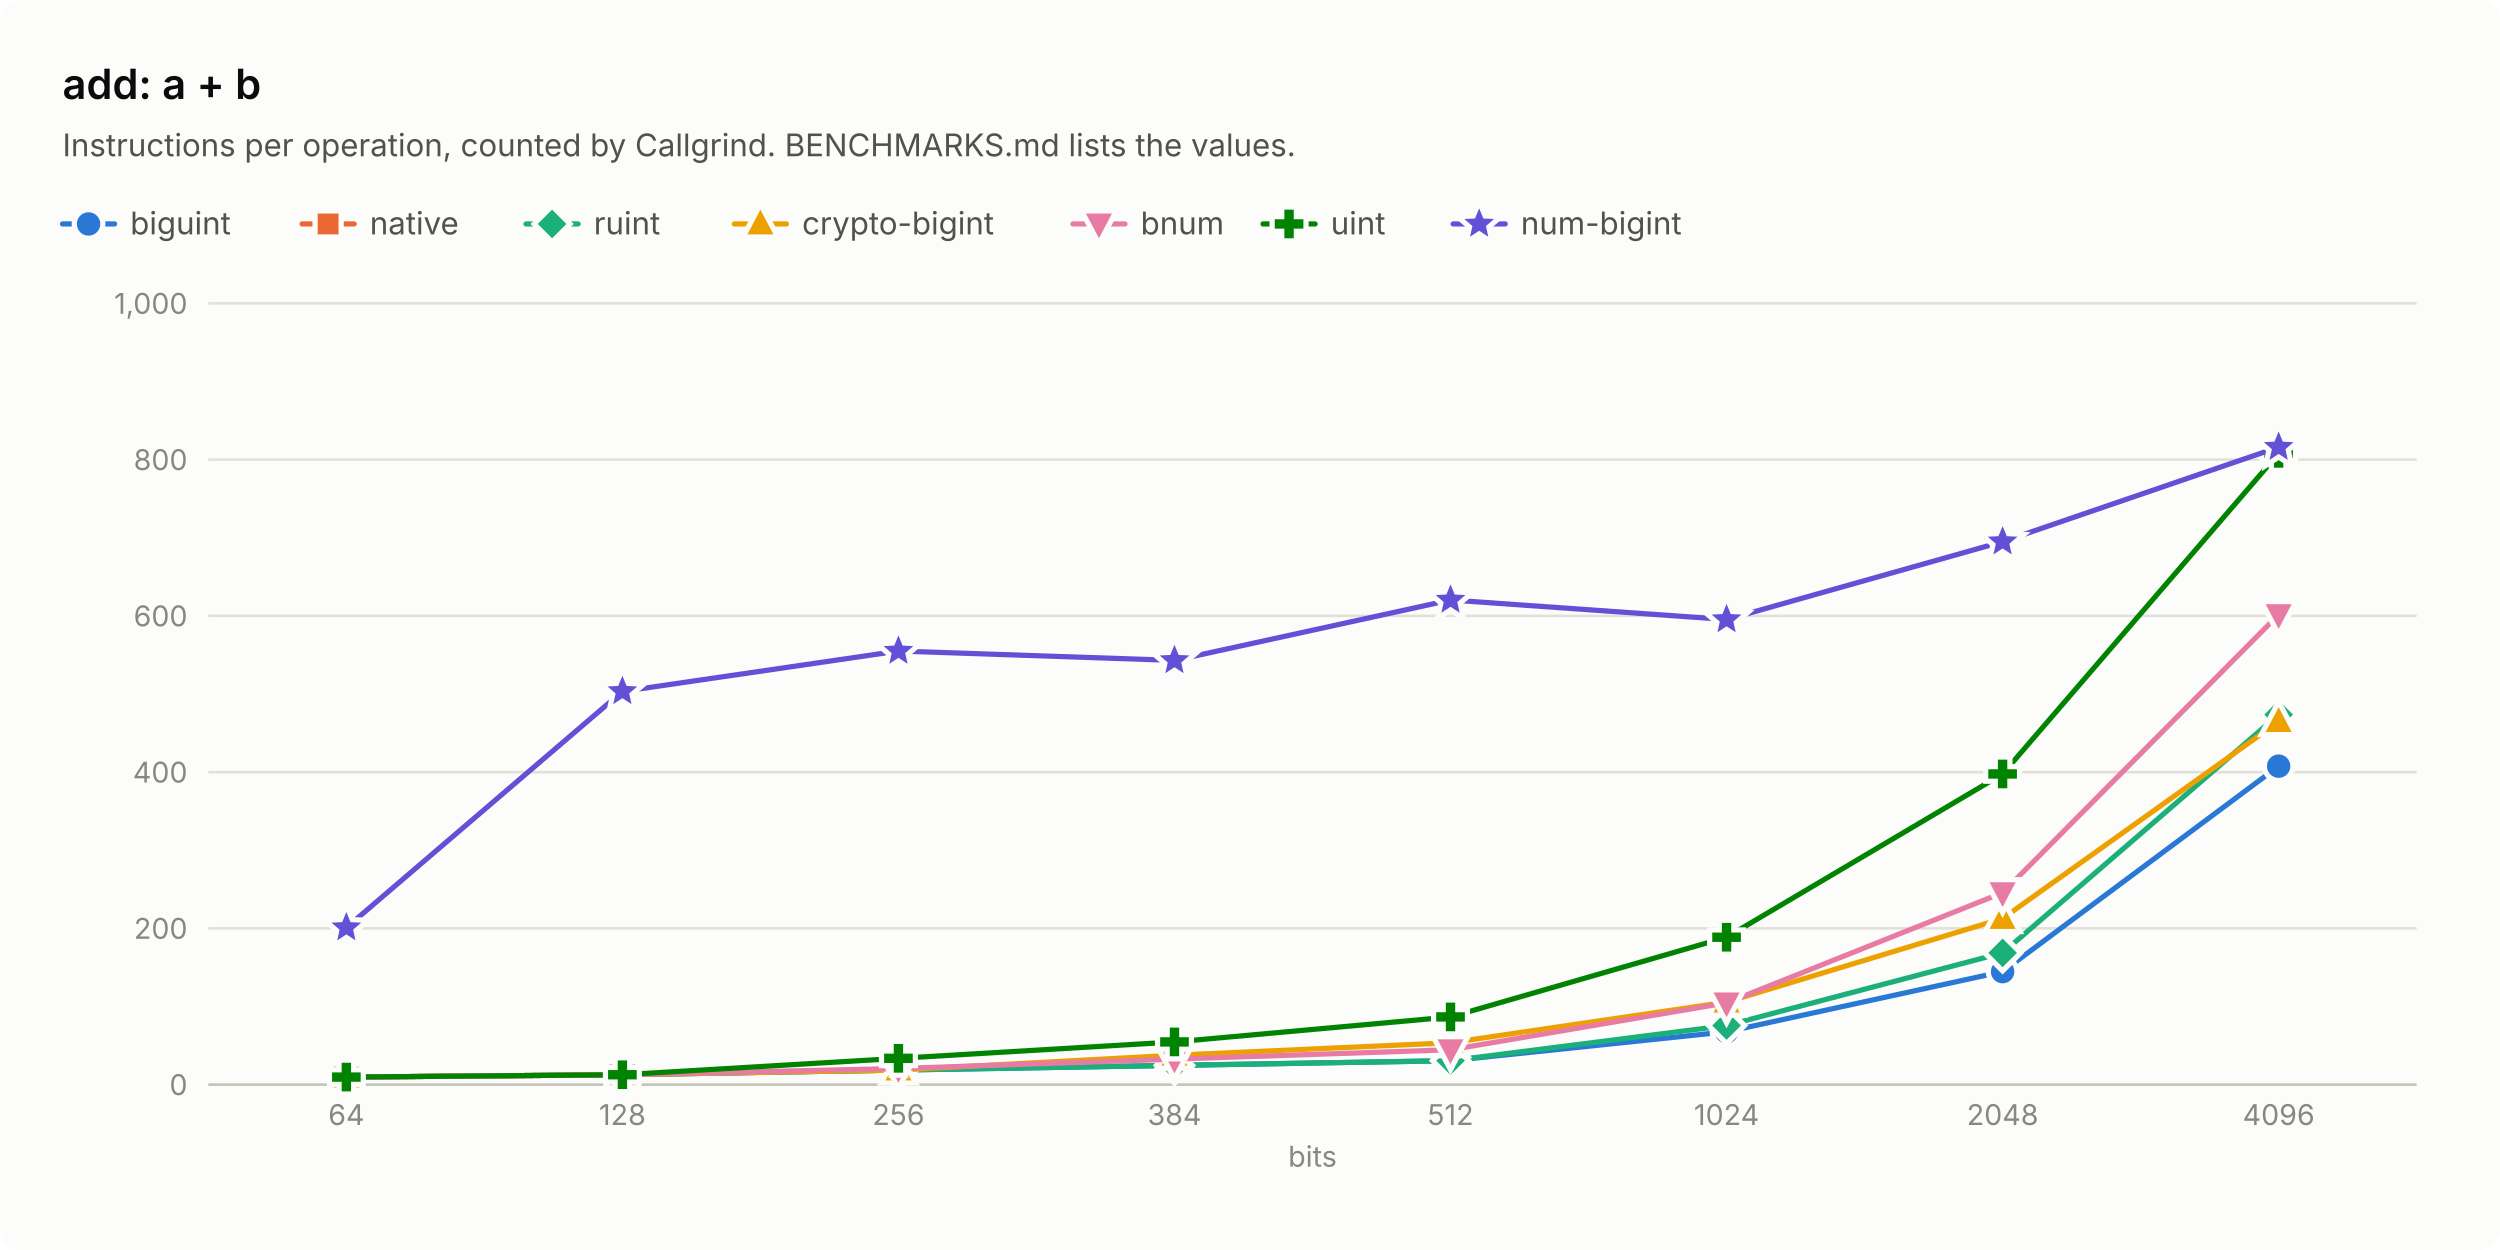
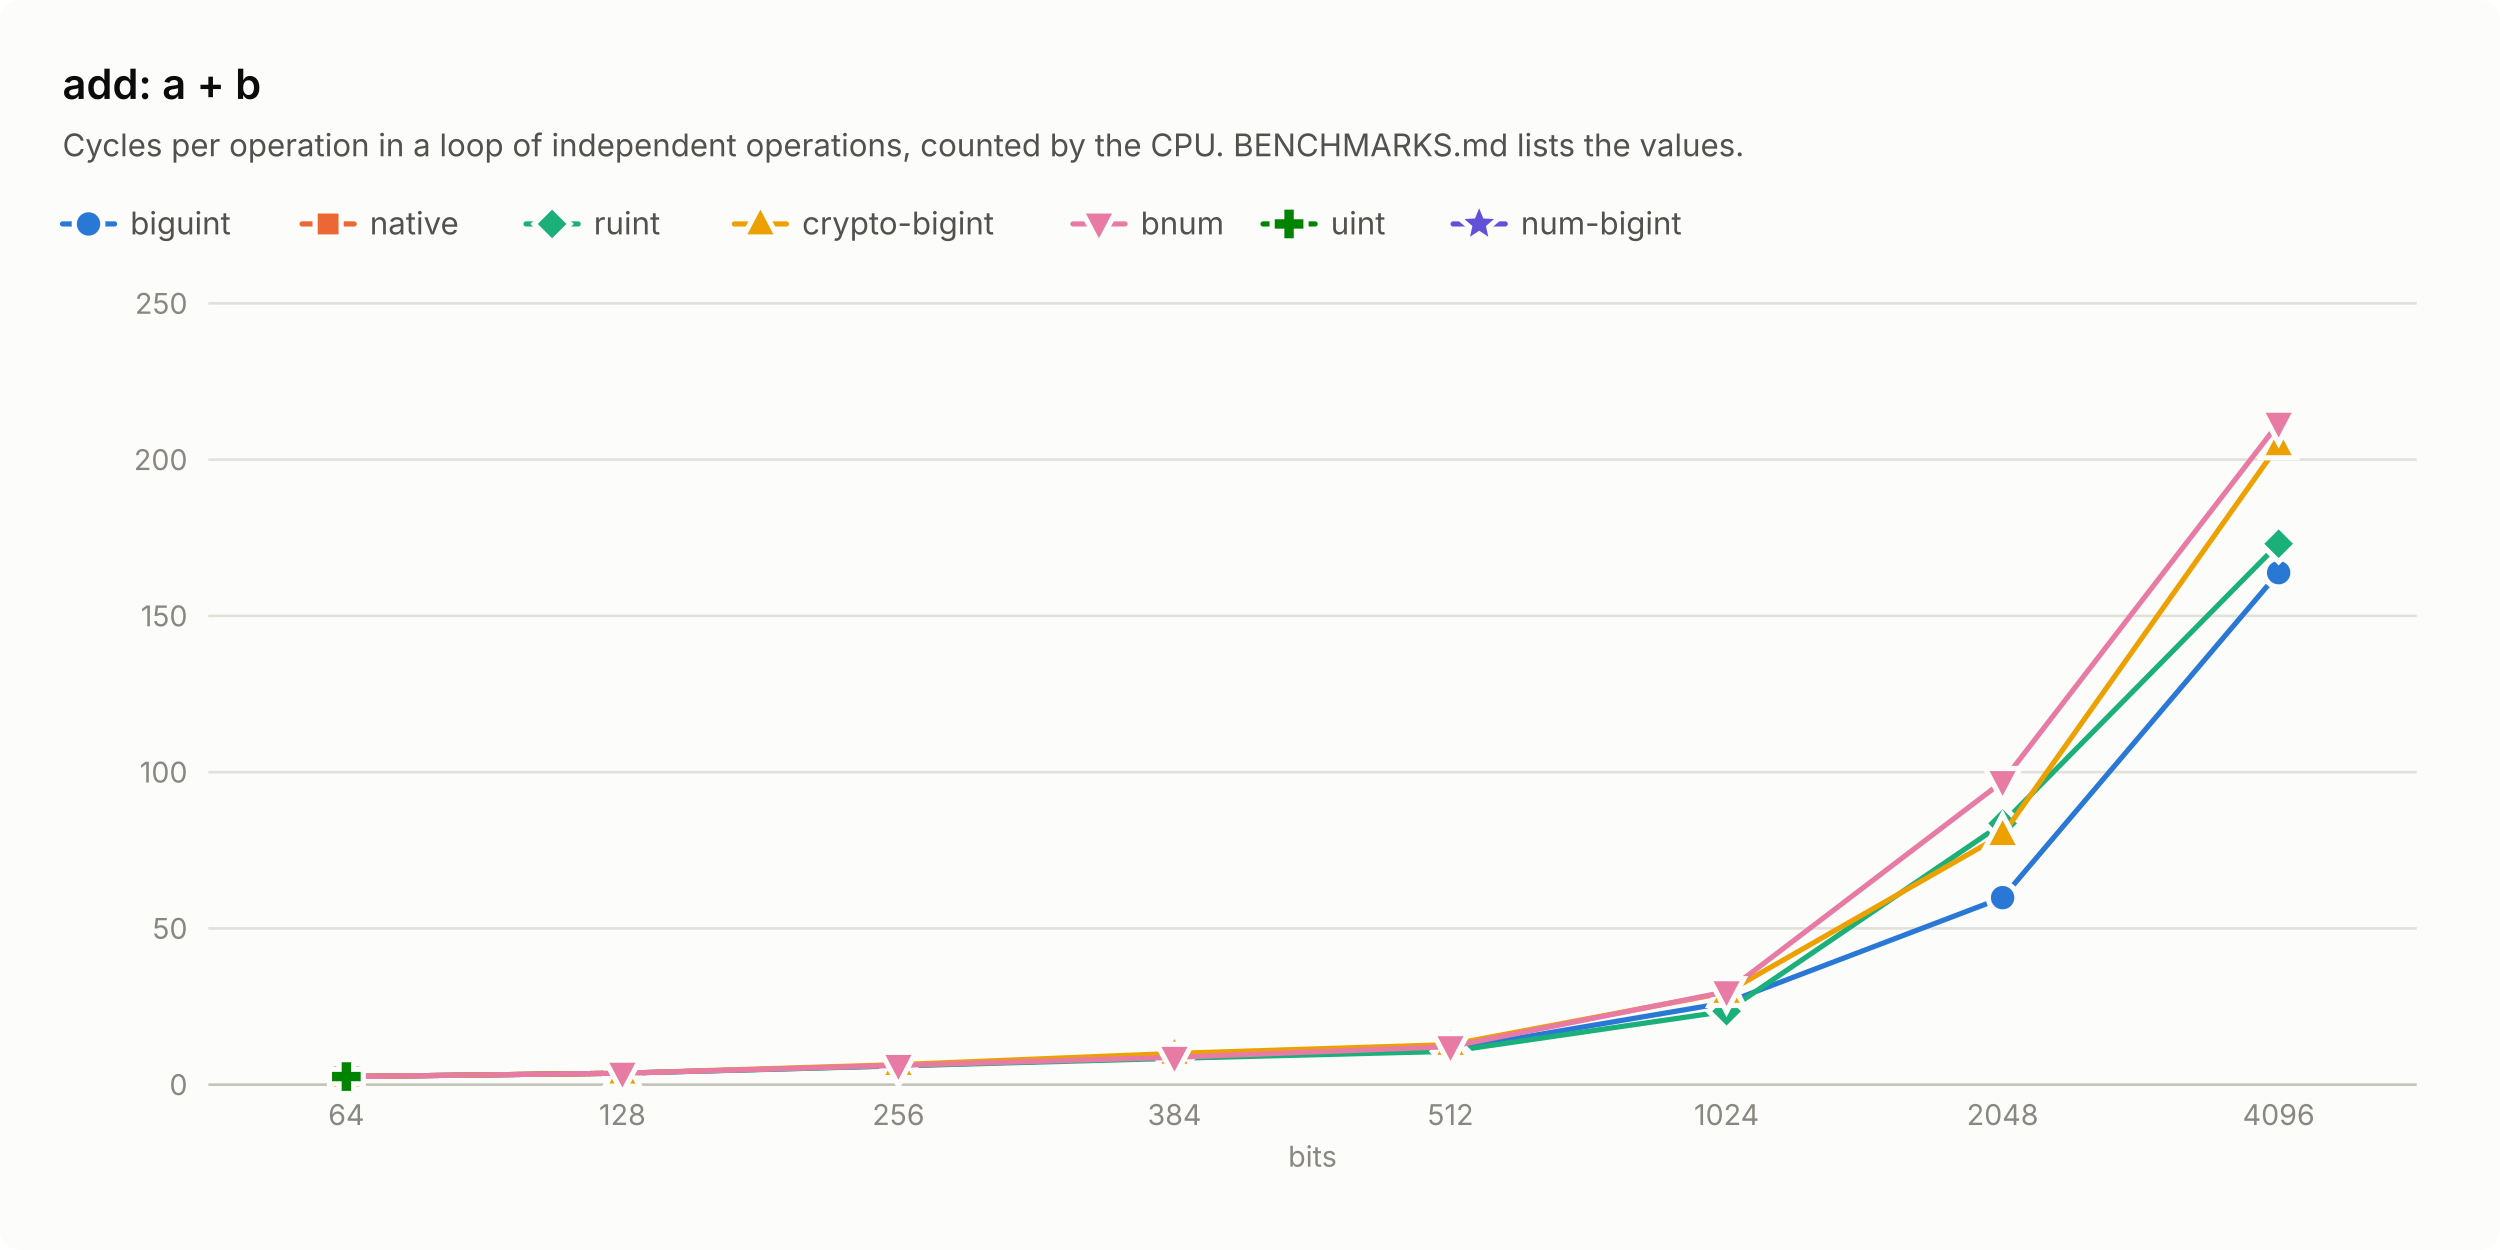
<svg xmlns="http://www.w3.org/2000/svg" width="960" height="480" viewBox="0 0 960 480" role="img" aria-labelledby="title description">
  <style>.grid,.axis{stroke-width:1}.title{font:600 16px system-ui, -apple-system, "Segoe UI", sans-serif}.subtitle,.legend{font:12px system-ui, -apple-system, "Segoe UI", sans-serif}.tick{font:11px system-ui, -apple-system, "Segoe UI", sans-serif;font-variant-numeric:tabular-nums}.line{fill:none;stroke-width:2;stroke-linejoin:round;stroke-linecap:round}.marker{stroke-width:4;paint-order:stroke}.surface{fill:#fcfcfb}.grid{stroke:#e1e0d9}.axis{stroke:#c3c2b7}.title{fill:#0b0b0b}.subtitle,.legend{fill:#52514e}.tick{fill:#898781}.marker{stroke:#fcfcfb}.c0 .line{stroke:#2a78d6}.c0 .marker{fill:#2a78d6}.c1 .line{stroke:#eb6834}.c1 .marker{fill:#eb6834}.c2 .line{stroke:#1baf7a}.c2 .marker{fill:#1baf7a}.c3 .line{stroke:#eda100}.c3 .marker{fill:#eda100}.c4 .line{stroke:#e87ba4}.c4 .marker{fill:#e87ba4}.c5 .line{stroke:#008300}.c5 .marker{fill:#008300}.c6 .line{stroke:#6250d6}.c6 .marker{fill:#6250d6}@media (prefers-color-scheme: dark){.surface{fill:#1a1a19}.grid{stroke:#2c2c2a}.axis{stroke:#383835}.title{fill:#f0efec}.subtitle,.legend{fill:#c3c2b7}.tick{fill:#898781}.marker{stroke:#1a1a19}.c0 .line{stroke:#3987e5}.c0 .marker{fill:#3987e5}.c1 .line{stroke:#d95926}.c1 .marker{fill:#d95926}.c2 .line{stroke:#199e70}.c2 .marker{fill:#199e70}.c3 .line{stroke:#c98500}.c3 .marker{fill:#c98500}.c4 .line{stroke:#d55181}.c4 .marker{fill:#d55181}.c5 .line{stroke:#008300}.c5 .marker{fill:#008300}.c6 .line{stroke:#9085e9}.c6 .marker{fill:#9085e9}}</style>
  <rect class="surface" width="960" height="480" rx="8" />
  <text class="title" x="24" y="38">add: a + b</text>
-   <text class="subtitle" x="24" y="60">Instructions per operation, counted by Callgrind. BENCHMARKS.md lists the values.</text>
+   <text class="subtitle" x="24" y="60">Cycles per operation in a loop of independent operations, counted by the CPU. BENCHMARKS.md lists the values.</text>
  <g class="c0">
    <path class="line" d="M24,86h20" />
    <path class="marker" transform="translate(34,86)" d="M0,-4.5A4.5,4.5 0 1 1 0,4.5A4.5,4.5 0 1 1 0,-4.5Z" />
  </g>
  <text class="legend" x="50" y="90">biguint</text>
  <g class="c1">
    <path class="line" d="M116,86h20" />
    <path class="marker" transform="translate(126,86)" d="M-4,-4H4V4H-4Z" />
  </g>
  <text class="legend" x="142" y="90">native</text>
  <g class="c2">
    <path class="line" d="M202,86h20" />
    <path class="marker" transform="translate(212,86)" d="M0,-5.5L5.5,0L0,5.5L-5.5,0Z" />
  </g>
  <text class="legend" x="228" y="90">ruint</text>
  <g class="c3">
    <path class="line" d="M282,86h20" />
    <path class="marker" transform="translate(292,86)" d="M0,-5.5L5,4H-5Z" />
  </g>
  <text class="legend" x="308" y="90">crypto-bigint</text>
  <g class="c4">
    <path class="line" d="M412,86h20" />
    <path class="marker" transform="translate(422,86)" d="M0,5.5L5,-4H-5Z" />
  </g>
  <text class="legend" x="438" y="90">bnum</text>
  <g class="c5">
    <path class="line" d="M485,86h20" />
    <path class="marker" transform="translate(495,86)" d="M-1.8,-5.5H1.8V-1.8H5.5V1.8H1.8V5.5H-1.8V1.8H-5.5V-1.8H-1.8Z" />
  </g>
  <text class="legend" x="511" y="90">uint</text>
  <g class="c6">
    <path class="line" d="M558,86h20" />
    <path class="marker" transform="translate(568,86)" d="M0,-6L1.6,-2.1L5.7,-1.9L2.6,0.8L3.5,4.9L0,2.6L-3.5,4.9L-2.6,0.8L-5.7,-1.9L-1.6,-2.1Z" />
  </g>
  <text class="legend" x="584" y="90">num-bigint</text>
  <text class="tick" x="72" y="420.5" text-anchor="end">0</text>
  <path class="grid" d="M80,356.5H928" />
-   <text class="tick" x="72" y="360.5" text-anchor="end">200</text>
+   <text class="tick" x="72" y="360.5" text-anchor="end">50</text>
  <path class="grid" d="M80,296.5H928" />
-   <text class="tick" x="72" y="300.5" text-anchor="end">400</text>
+   <text class="tick" x="72" y="300.5" text-anchor="end">100</text>
  <path class="grid" d="M80,236.5H928" />
-   <text class="tick" x="72" y="240.5" text-anchor="end">600</text>
+   <text class="tick" x="72" y="240.5" text-anchor="end">150</text>
  <path class="grid" d="M80,176.5H928" />
-   <text class="tick" x="72" y="180.5" text-anchor="end">800</text>
+   <text class="tick" x="72" y="180.5" text-anchor="end">200</text>
  <path class="grid" d="M80,116.5H928" />
-   <text class="tick" x="72" y="120.5" text-anchor="end">1,000</text>
+   <text class="tick" x="72" y="120.5" text-anchor="end">250</text>
  <path class="axis" d="M80,416.5H928" />
  <text class="tick" x="133.0" y="432" text-anchor="middle">64</text>
  <text class="tick" x="239.0" y="432" text-anchor="middle">128</text>
  <text class="tick" x="345.0" y="432" text-anchor="middle">256</text>
  <text class="tick" x="451.0" y="432" text-anchor="middle">384</text>
  <text class="tick" x="557.0" y="432" text-anchor="middle">512</text>
  <text class="tick" x="663.0" y="432" text-anchor="middle">1024</text>
  <text class="tick" x="769.0" y="432" text-anchor="middle">2048</text>
  <text class="tick" x="875.0" y="432" text-anchor="middle">4096</text>
  <text class="tick" x="504.0" y="448" text-anchor="middle">bits</text>
  <g class="c0">
-     <path class="line" d="M133.0,413.6L239.0,412.7L345.0,410.9L451.0,409.1L557.0,407.3L663.0,396.2L769.0,373.1L875.0,294.2" />
-     <path class="marker" transform="translate(133.0,413.6)" d="M0,-4.5A4.5,4.5 0 1 1 0,4.5A4.5,4.5 0 1 1 0,-4.5Z" />
-     <path class="marker" transform="translate(239.0,412.7)" d="M0,-4.5A4.5,4.5 0 1 1 0,4.5A4.5,4.5 0 1 1 0,-4.5Z" />
-     <path class="marker" transform="translate(345.0,410.9)" d="M0,-4.5A4.5,4.5 0 1 1 0,4.5A4.5,4.5 0 1 1 0,-4.5Z" />
-     <path class="marker" transform="translate(451.0,409.1)" d="M0,-4.5A4.5,4.5 0 1 1 0,4.5A4.5,4.5 0 1 1 0,-4.5Z" />
-     <path class="marker" transform="translate(557.0,407.3)" d="M0,-4.5A4.5,4.5 0 1 1 0,4.5A4.5,4.5 0 1 1 0,-4.5Z" />
-     <path class="marker" transform="translate(663.0,396.2)" d="M0,-4.5A4.5,4.5 0 1 1 0,4.5A4.5,4.5 0 1 1 0,-4.5Z" />
-     <path class="marker" transform="translate(769.0,373.1)" d="M0,-4.5A4.5,4.5 0 1 1 0,4.5A4.5,4.5 0 1 1 0,-4.5Z" />
-     <path class="marker" transform="translate(875.0,294.2)" d="M0,-4.5A4.5,4.5 0 1 1 0,4.5A4.5,4.5 0 1 1 0,-4.5Z" />
+     <path class="line" d="M133.0,413.4L239.0,412.1L345.0,409.2L451.0,406.0L557.0,403.0L663.0,385.0L769.0,344.7L875.0,219.9" />
+     <path class="marker" transform="translate(133.0,413.4)" d="M0,-4.5A4.5,4.5 0 1 1 0,4.5A4.5,4.5 0 1 1 0,-4.5Z" />
+     <path class="marker" transform="translate(239.0,412.1)" d="M0,-4.5A4.5,4.5 0 1 1 0,4.5A4.5,4.5 0 1 1 0,-4.5Z" />
+     <path class="marker" transform="translate(345.0,409.2)" d="M0,-4.5A4.5,4.5 0 1 1 0,4.5A4.5,4.5 0 1 1 0,-4.5Z" />
+     <path class="marker" transform="translate(451.0,406.0)" d="M0,-4.5A4.5,4.5 0 1 1 0,4.5A4.5,4.5 0 1 1 0,-4.5Z" />
+     <path class="marker" transform="translate(557.0,403.0)" d="M0,-4.5A4.5,4.5 0 1 1 0,4.5A4.5,4.5 0 1 1 0,-4.5Z" />
+     <path class="marker" transform="translate(663.0,385.0)" d="M0,-4.5A4.5,4.5 0 1 1 0,4.5A4.5,4.5 0 1 1 0,-4.5Z" />
+     <path class="marker" transform="translate(769.0,344.7)" d="M0,-4.5A4.5,4.5 0 1 1 0,4.5A4.5,4.5 0 1 1 0,-4.5Z" />
+     <path class="marker" transform="translate(875.0,219.9)" d="M0,-4.5A4.5,4.5 0 1 1 0,4.5A4.5,4.5 0 1 1 0,-4.5Z" />
  </g>
  <g class="c1">
-     <path class="line" d="M133.0,413.6L239.0,412.7" />
-     <path class="marker" transform="translate(133.0,413.6)" d="M-4,-4H4V4H-4Z" />
-     <path class="marker" transform="translate(239.0,412.7)" d="M-4,-4H4V4H-4Z" />
+     <path class="line" d="M133.0,413.4L239.0,412.1" />
+     <path class="marker" transform="translate(133.0,413.4)" d="M-4,-4H4V4H-4Z" />
+     <path class="marker" transform="translate(239.0,412.1)" d="M-4,-4H4V4H-4Z" />
  </g>
  <g class="c2">
-     <path class="line" d="M133.0,413.6L239.0,412.7L345.0,410.9L451.0,409.1L557.0,407.3L663.0,393.8L769.0,365.9L875.0,274.4" />
-     <path class="marker" transform="translate(133.0,413.6)" d="M0,-5.5L5.5,0L0,5.5L-5.5,0Z" />
-     <path class="marker" transform="translate(239.0,412.7)" d="M0,-5.5L5.5,0L0,5.5L-5.5,0Z" />
-     <path class="marker" transform="translate(345.0,410.9)" d="M0,-5.5L5.5,0L0,5.5L-5.5,0Z" />
-     <path class="marker" transform="translate(451.0,409.1)" d="M0,-5.5L5.5,0L0,5.5L-5.5,0Z" />
-     <path class="marker" transform="translate(557.0,407.3)" d="M0,-5.5L5.5,0L0,5.5L-5.5,0Z" />
-     <path class="marker" transform="translate(663.0,393.8)" d="M0,-5.5L5.5,0L0,5.5L-5.5,0Z" />
-     <path class="marker" transform="translate(769.0,365.9)" d="M0,-5.5L5.5,0L0,5.5L-5.5,0Z" />
-     <path class="marker" transform="translate(875.0,274.4)" d="M0,-5.5L5.5,0L0,5.5L-5.5,0Z" />
+     <path class="line" d="M133.0,413.4L239.0,412.1L345.0,409.3L451.0,406.4L557.0,403.7L663.0,388.3L769.0,316.2L875.0,208.8" />
+     <path class="marker" transform="translate(133.0,413.4)" d="M0,-5.5L5.5,0L0,5.5L-5.5,0Z" />
+     <path class="marker" transform="translate(239.0,412.1)" d="M0,-5.5L5.5,0L0,5.5L-5.5,0Z" />
+     <path class="marker" transform="translate(345.0,409.3)" d="M0,-5.5L5.5,0L0,5.5L-5.5,0Z" />
+     <path class="marker" transform="translate(451.0,406.4)" d="M0,-5.5L5.5,0L0,5.5L-5.5,0Z" />
+     <path class="marker" transform="translate(557.0,403.7)" d="M0,-5.5L5.5,0L0,5.5L-5.5,0Z" />
+     <path class="marker" transform="translate(663.0,388.3)" d="M0,-5.5L5.5,0L0,5.5L-5.5,0Z" />
+     <path class="marker" transform="translate(769.0,316.2)" d="M0,-5.5L5.5,0L0,5.5L-5.5,0Z" />
+     <path class="marker" transform="translate(875.0,208.8)" d="M0,-5.5L5.5,0L0,5.5L-5.5,0Z" />
  </g>
  <g class="c3">
-     <path class="line" d="M133.0,413.6L239.0,412.7L345.0,410.9L451.0,405.2L557.0,400.4L663.0,384.8L769.0,352.7L875.0,277.1" />
-     <path class="marker" transform="translate(133.0,413.6)" d="M0,-5.5L5,4H-5Z" />
-     <path class="marker" transform="translate(239.0,412.7)" d="M0,-5.5L5,4H-5Z" />
-     <path class="marker" transform="translate(345.0,410.9)" d="M0,-5.5L5,4H-5Z" />
-     <path class="marker" transform="translate(451.0,405.2)" d="M0,-5.5L5,4H-5Z" />
-     <path class="marker" transform="translate(557.0,400.4)" d="M0,-5.5L5,4H-5Z" />
-     <path class="marker" transform="translate(663.0,384.8)" d="M0,-5.5L5,4H-5Z" />
-     <path class="marker" transform="translate(769.0,352.7)" d="M0,-5.5L5,4H-5Z" />
-     <path class="marker" transform="translate(875.0,277.1)" d="M0,-5.5L5,4H-5Z" />
+     <path class="line" d="M133.0,413.4L239.0,412.1L345.0,408.8L451.0,404.5L557.0,401.1L663.0,381.1L769.0,320.5L875.0,170.8" />
+     <path class="marker" transform="translate(133.0,413.4)" d="M0,-5.5L5,4H-5Z" />
+     <path class="marker" transform="translate(239.0,412.1)" d="M0,-5.5L5,4H-5Z" />
+     <path class="marker" transform="translate(345.0,408.8)" d="M0,-5.5L5,4H-5Z" />
+     <path class="marker" transform="translate(451.0,404.5)" d="M0,-5.5L5,4H-5Z" />
+     <path class="marker" transform="translate(557.0,401.1)" d="M0,-5.5L5,4H-5Z" />
+     <path class="marker" transform="translate(663.0,381.1)" d="M0,-5.5L5,4H-5Z" />
+     <path class="marker" transform="translate(769.0,320.5)" d="M0,-5.5L5,4H-5Z" />
+     <path class="marker" transform="translate(875.0,170.8)" d="M0,-5.5L5,4H-5Z" />
  </g>
  <g class="c4">
-     <path class="line" d="M133.0,413.6L239.0,412.7L345.0,410.3L451.0,406.7L557.0,403.1L663.0,385.1L769.0,342.8L875.0,236.0" />
-     <path class="marker" transform="translate(133.0,413.6)" d="M0,5.5L5,-4H-5Z" />
-     <path class="marker" transform="translate(239.0,412.7)" d="M0,5.5L5,-4H-5Z" />
-     <path class="marker" transform="translate(345.0,410.3)" d="M0,5.5L5,-4H-5Z" />
-     <path class="marker" transform="translate(451.0,406.7)" d="M0,5.5L5,-4H-5Z" />
-     <path class="marker" transform="translate(557.0,403.1)" d="M0,5.5L5,-4H-5Z" />
-     <path class="marker" transform="translate(663.0,385.1)" d="M0,5.5L5,-4H-5Z" />
-     <path class="marker" transform="translate(769.0,342.8)" d="M0,5.5L5,-4H-5Z" />
-     <path class="marker" transform="translate(875.0,236.0)" d="M0,5.5L5,-4H-5Z" />
+     <path class="line" d="M133.0,413.4L239.0,412.1L345.0,409.1L451.0,406.0L557.0,401.9L663.0,380.8L769.0,300.1L875.0,162.5" />
+     <path class="marker" transform="translate(133.0,413.4)" d="M0,5.5L5,-4H-5Z" />
+     <path class="marker" transform="translate(239.0,412.1)" d="M0,5.5L5,-4H-5Z" />
+     <path class="marker" transform="translate(345.0,409.1)" d="M0,5.5L5,-4H-5Z" />
+     <path class="marker" transform="translate(451.0,406.0)" d="M0,5.5L5,-4H-5Z" />
+     <path class="marker" transform="translate(557.0,401.9)" d="M0,5.5L5,-4H-5Z" />
+     <path class="marker" transform="translate(663.0,380.8)" d="M0,5.5L5,-4H-5Z" />
+     <path class="marker" transform="translate(769.0,300.1)" d="M0,5.5L5,-4H-5Z" />
+     <path class="marker" transform="translate(875.0,162.5)" d="M0,5.5L5,-4H-5Z" />
  </g>
  <g class="c5">
-     <path class="line" d="M133.0,413.6L239.0,412.7L345.0,406.4L451.0,400.1L557.0,390.5L663.0,359.9L769.0,297.2L875.0,174.1" />
-     <path class="marker" transform="translate(133.0,413.6)" d="M-1.8,-5.5H1.8V-1.8H5.5V1.8H1.8V5.5H-1.8V1.8H-5.5V-1.8H-1.8Z" />
-     <path class="marker" transform="translate(239.0,412.7)" d="M-1.8,-5.5H1.8V-1.8H5.5V1.8H1.8V5.5H-1.8V1.8H-5.5V-1.8H-1.8Z" />
-     <path class="marker" transform="translate(345.0,406.4)" d="M-1.8,-5.5H1.8V-1.8H5.5V1.8H1.8V5.5H-1.8V1.8H-5.5V-1.8H-1.8Z" />
-     <path class="marker" transform="translate(451.0,400.1)" d="M-1.8,-5.5H1.8V-1.8H5.5V1.8H1.8V5.5H-1.8V1.8H-5.5V-1.8H-1.8Z" />
-     <path class="marker" transform="translate(557.0,390.5)" d="M-1.8,-5.5H1.8V-1.8H5.5V1.8H1.8V5.5H-1.8V1.8H-5.5V-1.8H-1.8Z" />
-     <path class="marker" transform="translate(663.0,359.9)" d="M-1.8,-5.5H1.8V-1.8H5.5V1.8H1.8V5.5H-1.8V1.8H-5.5V-1.8H-1.8Z" />
-     <path class="marker" transform="translate(769.0,297.2)" d="M-1.8,-5.5H1.8V-1.8H5.5V1.8H1.8V5.5H-1.8V1.8H-5.5V-1.8H-1.8Z" />
-     <path class="marker" transform="translate(875.0,174.1)" d="M-1.8,-5.5H1.8V-1.8H5.5V1.8H1.8V5.5H-1.8V1.8H-5.5V-1.8H-1.8Z" />
+     <path class="marker" transform="translate(133.0,413.4)" d="M-1.8,-5.5H1.8V-1.8H5.5V1.8H1.8V5.5H-1.8V1.8H-5.5V-1.8H-1.8Z" />
  </g>
  <g class="c6">
-     <path class="line" d="M133.0,356.2L239.0,265.5L345.0,250.0L451.0,253.6L557.0,230.4L663.0,237.9L769.0,208.0L875.0,171.7" />
-     <path class="marker" transform="translate(133.0,356.2)" d="M0,-6L1.6,-2.1L5.7,-1.9L2.6,0.8L3.5,4.9L0,2.6L-3.5,4.9L-2.6,0.8L-5.7,-1.9L-1.6,-2.1Z" />
-     <path class="marker" transform="translate(239.0,265.5)" d="M0,-6L1.6,-2.1L5.7,-1.9L2.6,0.8L3.5,4.9L0,2.6L-3.5,4.9L-2.6,0.8L-5.7,-1.9L-1.6,-2.1Z" />
-     <path class="marker" transform="translate(345.0,250.0)" d="M0,-6L1.6,-2.1L5.7,-1.9L2.6,0.8L3.5,4.9L0,2.6L-3.5,4.9L-2.6,0.8L-5.7,-1.9L-1.6,-2.1Z" />
-     <path class="marker" transform="translate(451.0,253.6)" d="M0,-6L1.6,-2.1L5.7,-1.9L2.6,0.8L3.5,4.9L0,2.6L-3.5,4.9L-2.6,0.8L-5.7,-1.9L-1.6,-2.1Z" />
-     <path class="marker" transform="translate(557.0,230.4)" d="M0,-6L1.6,-2.1L5.7,-1.9L2.6,0.8L3.5,4.9L0,2.6L-3.5,4.9L-2.6,0.8L-5.7,-1.9L-1.6,-2.1Z" />
-     <path class="marker" transform="translate(663.0,237.9)" d="M0,-6L1.6,-2.1L5.7,-1.9L2.6,0.8L3.5,4.9L0,2.6L-3.5,4.9L-2.6,0.8L-5.7,-1.9L-1.6,-2.1Z" />
-     <path class="marker" transform="translate(769.0,208.0)" d="M0,-6L1.6,-2.1L5.7,-1.9L2.6,0.8L3.5,4.9L0,2.6L-3.5,4.9L-2.6,0.8L-5.7,-1.9L-1.6,-2.1Z" />
-     <path class="marker" transform="translate(875.0,171.7)" d="M0,-6L1.6,-2.1L5.7,-1.9L2.6,0.8L3.5,4.9L0,2.6L-3.5,4.9L-2.6,0.8L-5.7,-1.9L-1.6,-2.1Z" />
-   </g>
+ </g>
</svg>
